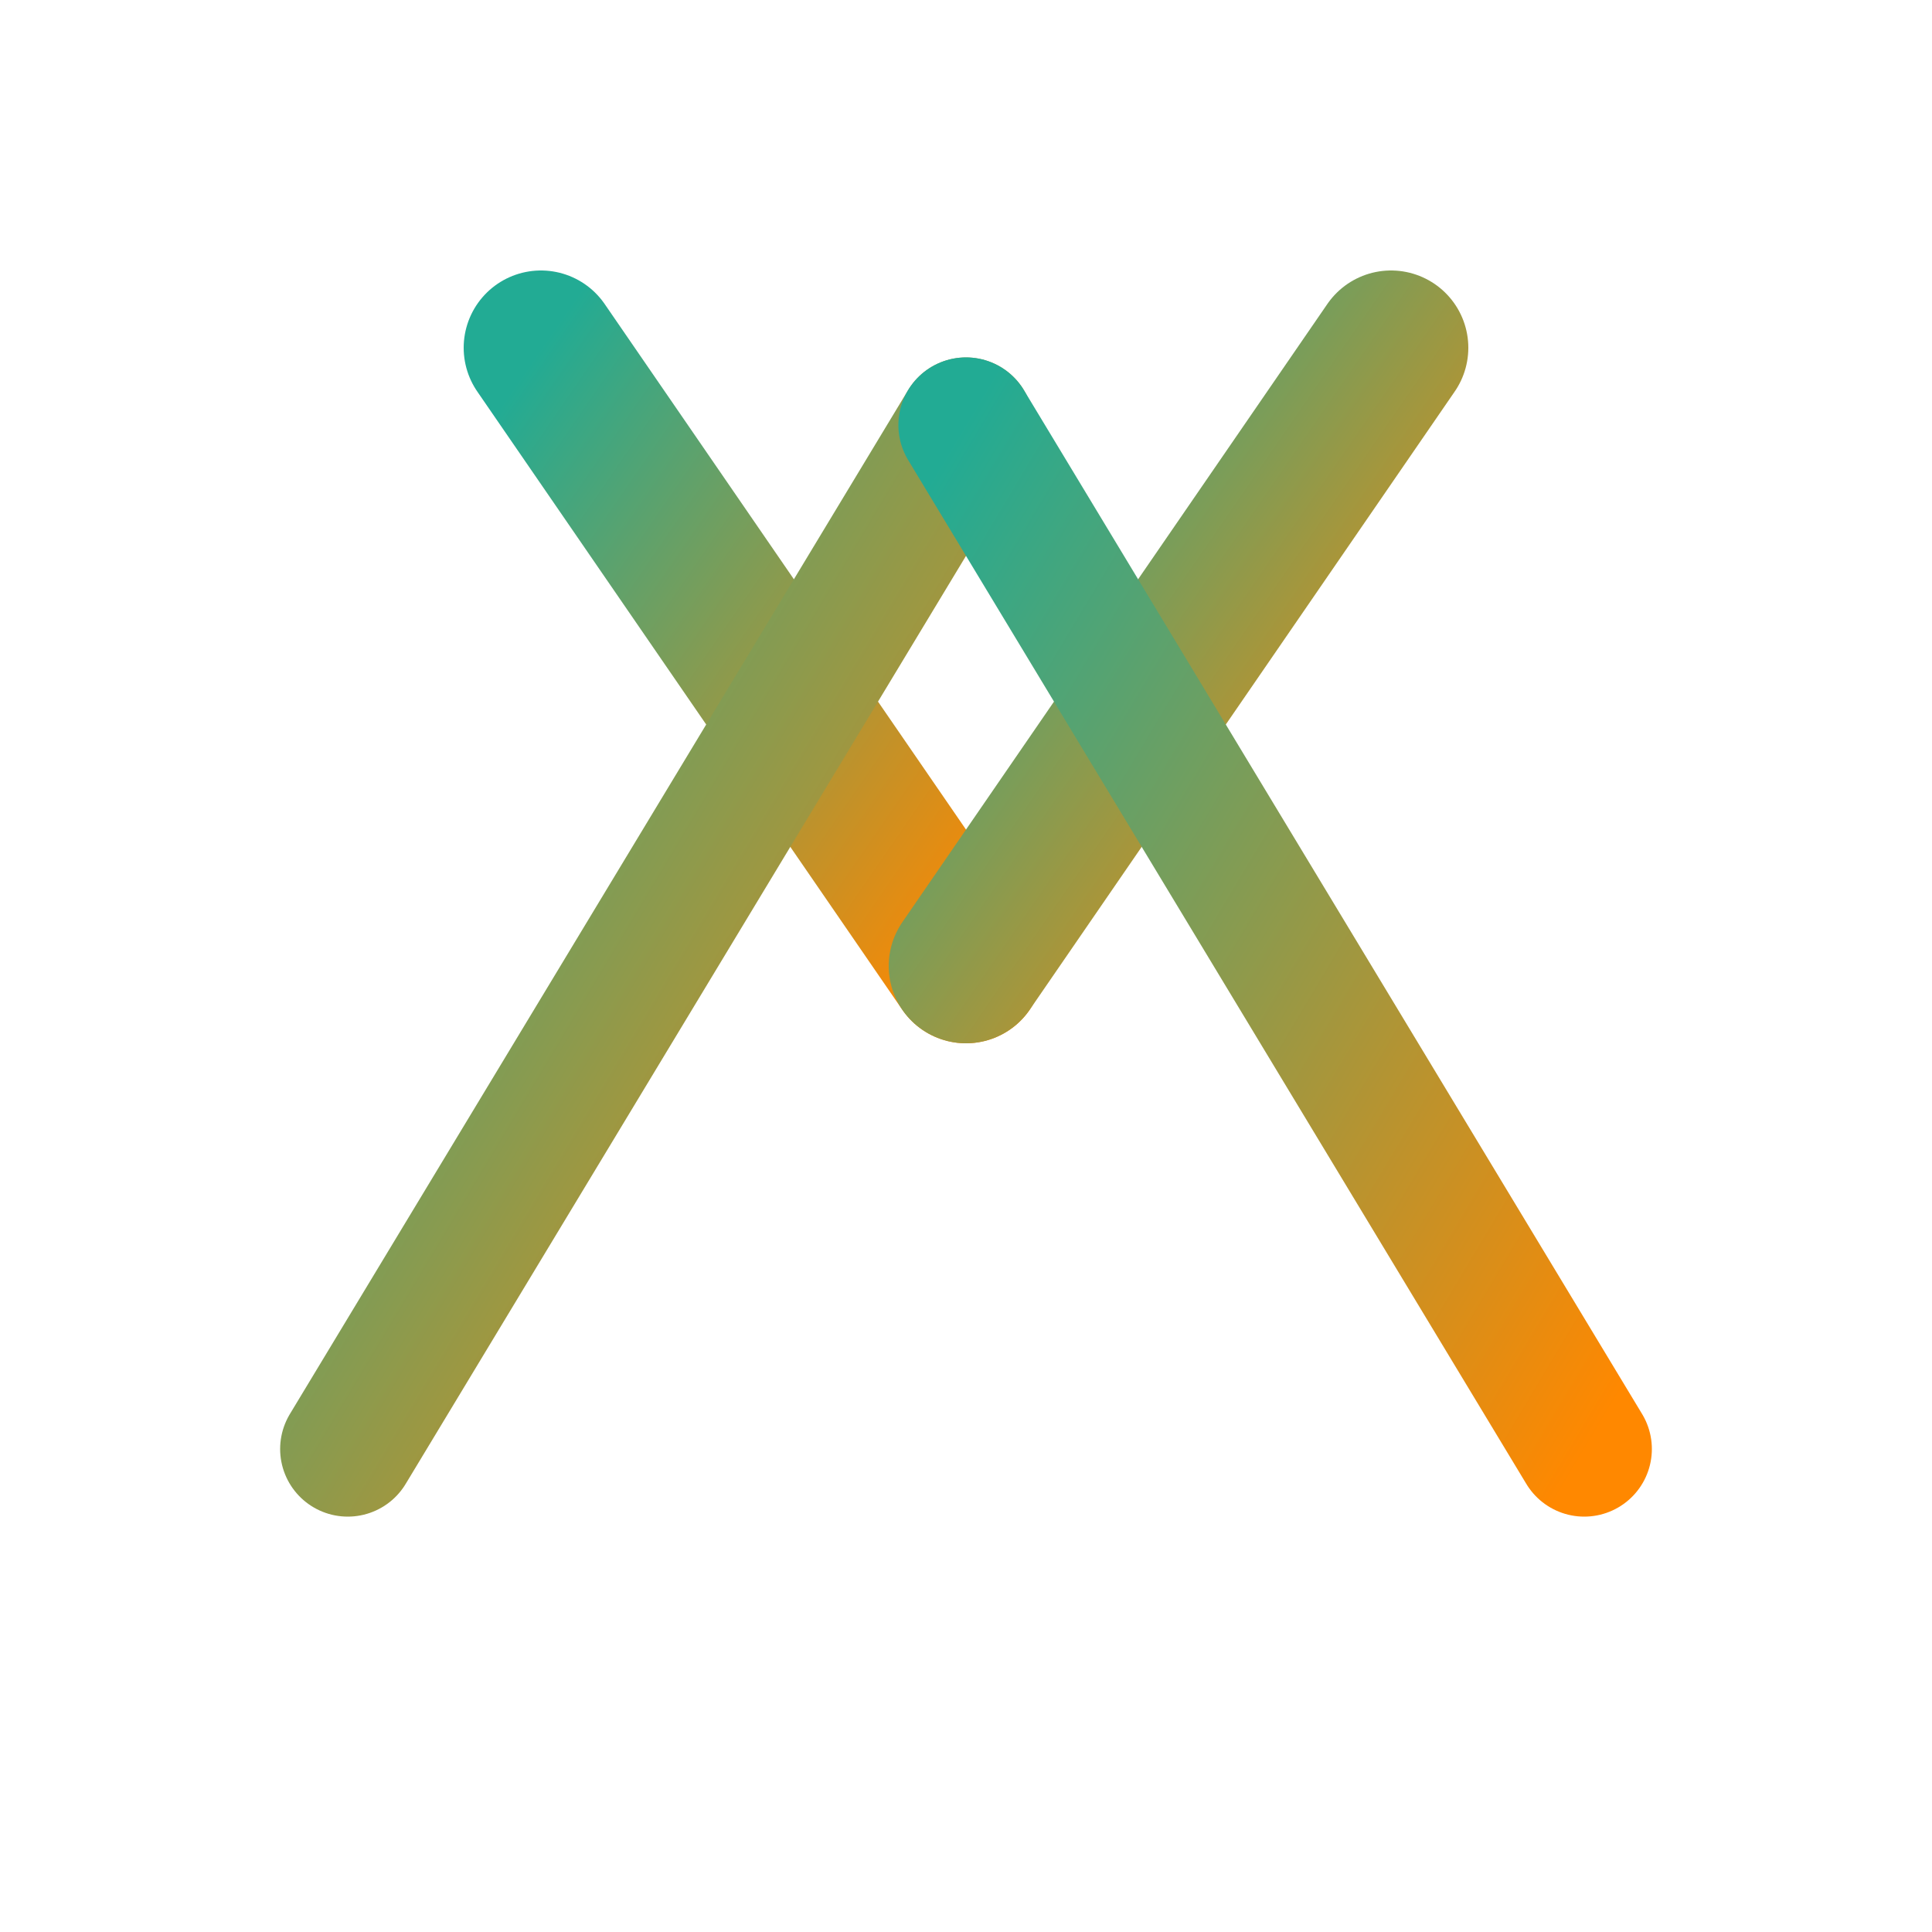
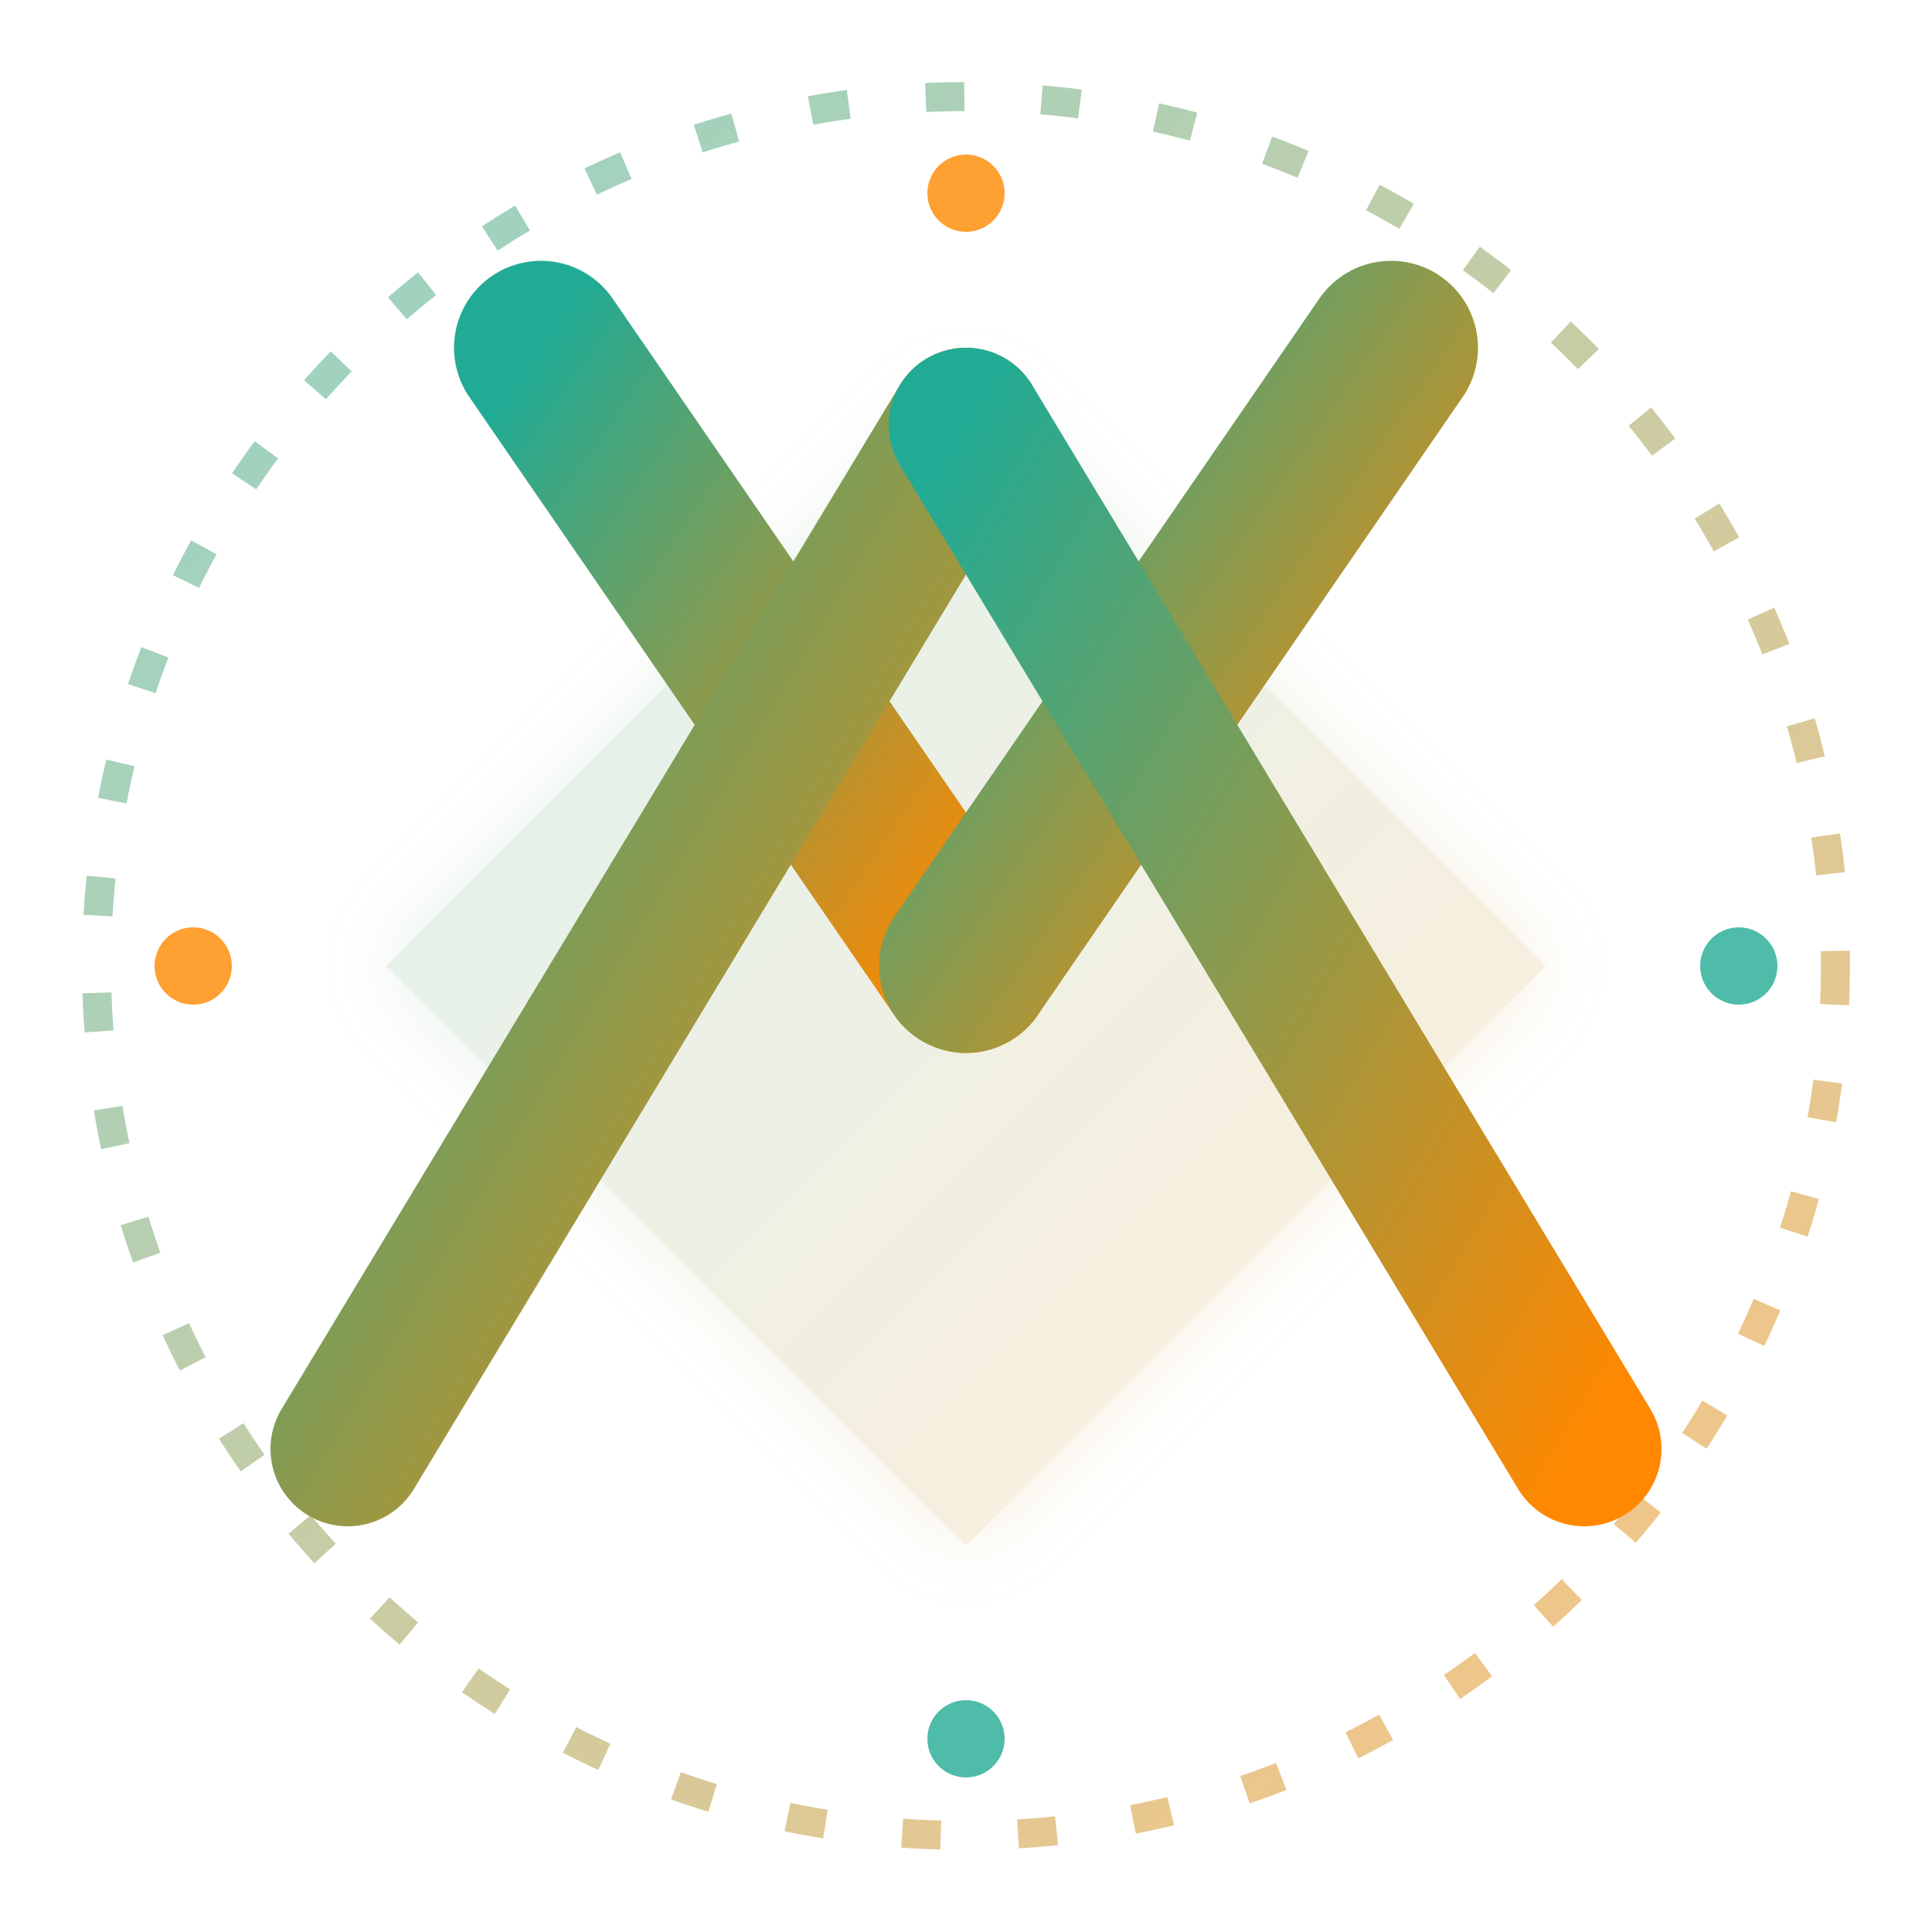
<svg xmlns="http://www.w3.org/2000/svg" width="512" height="512" viewBox="0 0 100 100">
  <defs>
-     <linearGradient id="hy_grad" x1="0%" y1="0%" x2="100%" y2="100%">
+     <linearGradient id="grad" x1="0%" y1="0%" x2="100%" y2="100%">
      <stop offset="0%" stop-color="#22ab94" />
      <stop offset="100%" stop-color="#ff8800" />
    </linearGradient>
+     <filter id="glow" x="-20%" y="-20%" width="140%" height="140%">
+       <feGaussianBlur stdDeviation="2" result="blur" />
+       <feMerge>
+         <feMergeNode in="blur" />
+         <feMergeNode in="SourceGraphic" />
+       </feMerge>
+     </filter>
  </defs>
-   <line x1="22" y1="18" x2="22" y2="82" stroke="url(#hy_grad)" stroke-width="9" stroke-linecap="round" />
-   <line x1="78" y1="18" x2="78" y2="82" stroke="url(#hy_grad)" stroke-width="9" stroke-linecap="round" />
-   <line x1="22" y1="50" x2="78" y2="50" stroke="url(#hy_grad)" stroke-width="9" stroke-linecap="round" />
-   <line x1="50" y1="50" x2="50" y2="82" stroke="url(#hy_grad)" stroke-width="8" stroke-linecap="round" />
-   <line x1="50" y1="50" x2="28" y2="18" stroke="url(#hy_grad)" stroke-width="8" stroke-linecap="round" />
-   <line x1="50" y1="50" x2="72" y2="18" stroke="url(#hy_grad)" stroke-width="8" stroke-linecap="round" />
-   <line x1="18" y1="75" x2="50" y2="22" stroke="url(#hy_grad)" stroke-width="7" stroke-linecap="round" />
-   <line x1="82" y1="75" x2="50" y2="22" stroke="url(#hy_grad)" stroke-width="7" stroke-linecap="round" />
-   <line x1="32" y1="52" x2="68" y2="52" stroke="url(#hy_grad)" stroke-width="7" stroke-linecap="round" />
+   <circle cx="50" cy="50" r="45" fill="none" stroke="url(#grad)" stroke-width="1.5" stroke-dasharray="2 4" opacity="0.5" />
+   <polygon points="50,20 80,50 50,80 20,50" fill="url(#grad)" opacity="0.15" filter="url(#glow)" />
+   <line x1="22" y1="18" x2="22" y2="82" stroke="url(#grad)" stroke-width="10" stroke-linecap="round" />
+   <line x1="78" y1="18" x2="78" y2="82" stroke="url(#grad)" stroke-width="10" stroke-linecap="round" />
+   <line x1="22" y1="50" x2="78" y2="50" stroke="url(#grad)" stroke-width="10" stroke-linecap="round" />
+   <line x1="50" y1="50" x2="50" y2="82" stroke="url(#grad)" stroke-width="9" stroke-linecap="round" />
+   <line x1="50" y1="50" x2="28" y2="18" stroke="url(#grad)" stroke-width="9" stroke-linecap="round" />
+   <line x1="50" y1="50" x2="72" y2="18" stroke="url(#grad)" stroke-width="9" stroke-linecap="round" />
+   <line x1="18" y1="75" x2="50" y2="22" stroke="url(#grad)" stroke-width="8" stroke-linecap="round" />
+   <line x1="82" y1="75" x2="50" y2="22" stroke="url(#grad)" stroke-width="8" stroke-linecap="round" />
+   <line x1="32" y1="52" x2="68" y2="52" stroke="url(#grad)" stroke-width="8" stroke-linecap="round" />
+   <circle cx="50" cy="10" r="2" fill="#ff8800" opacity="0.8" />
+   <circle cx="50" cy="90" r="2" fill="#22ab94" opacity="0.8" />
+   <circle cx="10" cy="50" r="2" fill="#ff8800" opacity="0.8" />
+   <circle cx="90" cy="50" r="2" fill="#22ab94" opacity="0.8" />
</svg>
